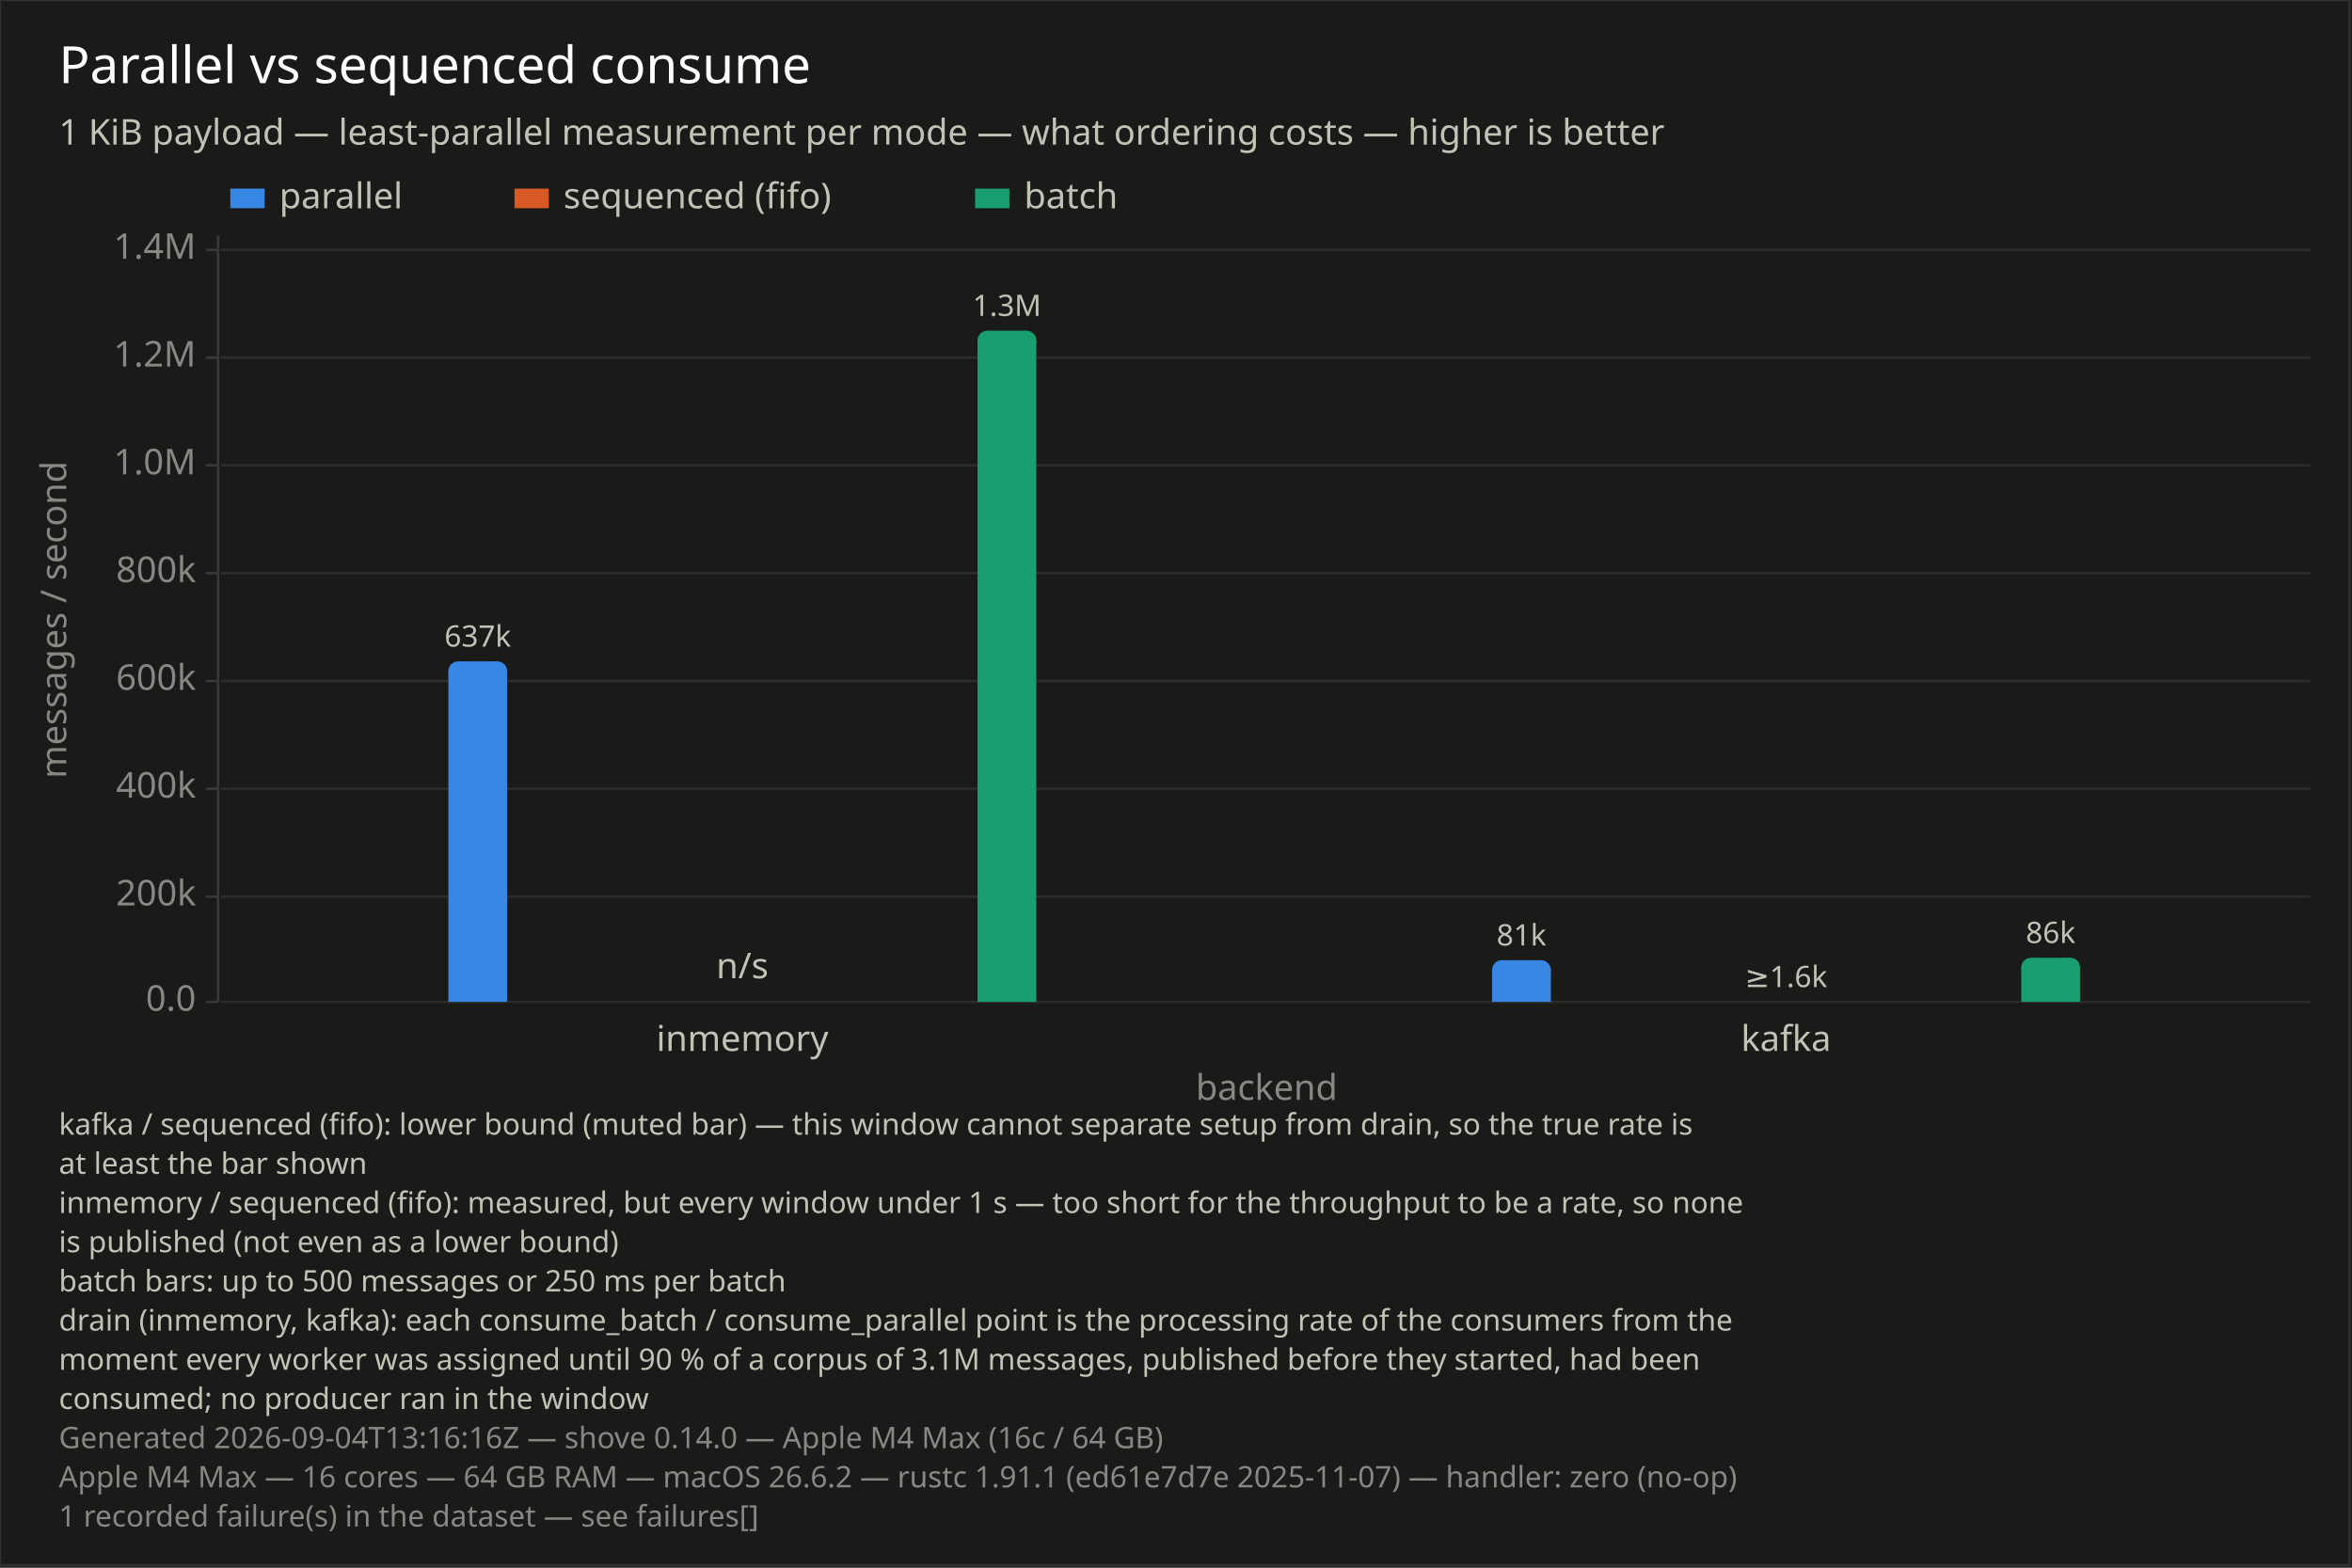
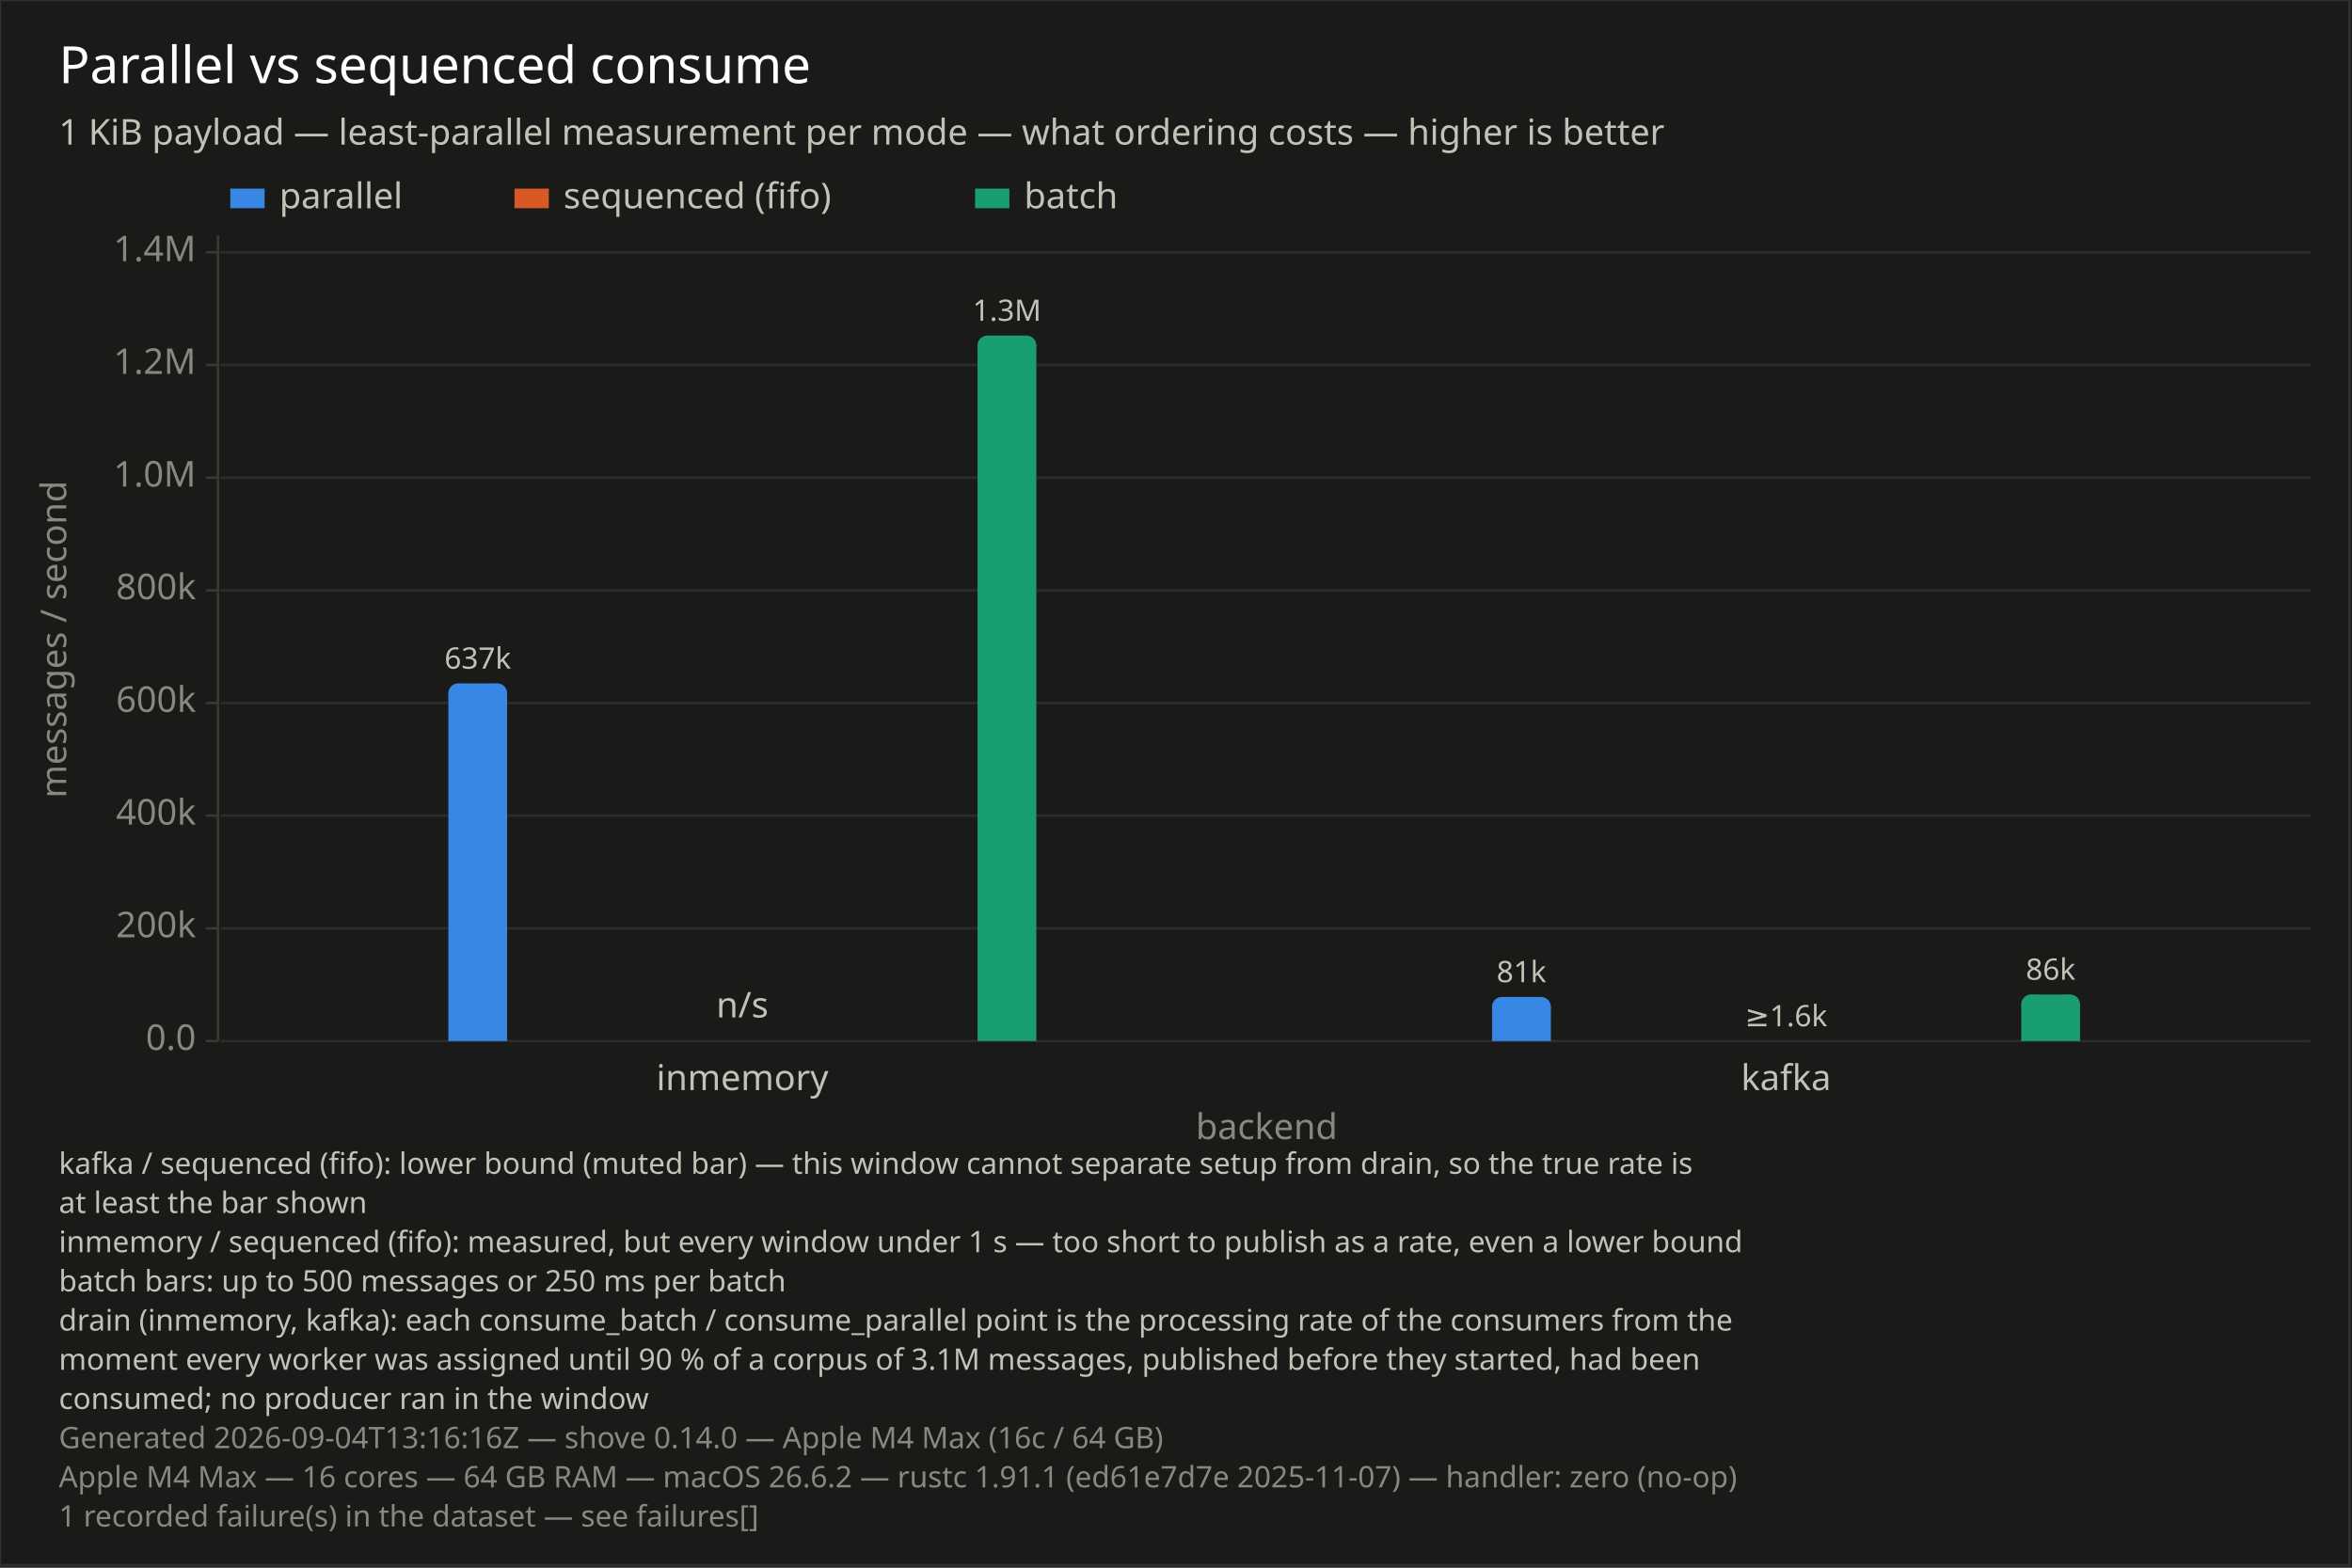
<svg xmlns="http://www.w3.org/2000/svg" width="960" height="640" viewBox="0 0 960 640">
  <rect x="0" y="0" width="960" height="640" opacity="1" fill="#1A1A19" stroke="none" />
  <rect x="0" y="0" width="959" height="639" opacity="0.1" fill="none" stroke="#FFFFFF" />
  <text x="24" y="18" dy="0.76em" text-anchor="start" font-family="sans-serif" font-size="20.968" opacity="1" fill="#FFFFFF">
Parallel vs sequenced consume
</text>
  <text x="24" y="48" dy="0.76em" text-anchor="start" font-family="sans-serif" font-size="14.516" opacity="1" fill="#C3C2B7">
1 KiB payload — least-parallel measurement per mode — what ordering costs — higher is better
</text>
-   <text x="24" y="454" dy="0.76em" text-anchor="start" font-family="sans-serif" font-size="12.097" opacity="1" fill="#C3C2B7">
+   <text x="24" y="470" dy="0.76em" text-anchor="start" font-family="sans-serif" font-size="12.097" opacity="1" fill="#C3C2B7">
kafka / sequenced (fifo): lower bound (muted bar) — this window cannot separate setup from drain, so the true rate is
</text>
-   <text x="24" y="470" dy="0.76em" text-anchor="start" font-family="sans-serif" font-size="12.097" opacity="1" fill="#C3C2B7">
+   <text x="24" y="486" dy="0.76em" text-anchor="start" font-family="sans-serif" font-size="12.097" opacity="1" fill="#C3C2B7">
at least the bar shown
</text>
-   <text x="24" y="486" dy="0.76em" text-anchor="start" font-family="sans-serif" font-size="12.097" opacity="1" fill="#C3C2B7">
- inmemory / sequenced (fifo): measured, but every window under 1 s — too short for the throughput to be a rate, so none
- </text>
  <text x="24" y="502" dy="0.76em" text-anchor="start" font-family="sans-serif" font-size="12.097" opacity="1" fill="#C3C2B7">
- is published (not even as a lower bound)
+ inmemory / sequenced (fifo): measured, but every window under 1 s — too short to publish as a rate, even a lower bound
</text>
  <text x="24" y="518" dy="0.76em" text-anchor="start" font-family="sans-serif" font-size="12.097" opacity="1" fill="#C3C2B7">
batch bars: up to 500 messages or 250 ms per batch
</text>
  <text x="24" y="534" dy="0.76em" text-anchor="start" font-family="sans-serif" font-size="12.097" opacity="1" fill="#C3C2B7">
drain (inmemory, kafka): each consume_batch / consume_parallel point is the processing rate of the consumers from the
</text>
  <text x="24" y="550" dy="0.76em" text-anchor="start" font-family="sans-serif" font-size="12.097" opacity="1" fill="#C3C2B7">
moment every worker was assigned until 90 % of a corpus of 3.1M messages, published before they started, had been
</text>
  <text x="24" y="566" dy="0.76em" text-anchor="start" font-family="sans-serif" font-size="12.097" opacity="1" fill="#C3C2B7">
consumed; no producer ran in the window
</text>
  <text x="24" y="582" dy="0.76em" text-anchor="start" font-family="sans-serif" font-size="12.097" opacity="1" fill="#898781">
Generated 2026-09-04T13:16:16Z — shove 0.14.0 — Apple M4 Max (16c / 64 GB)
</text>
  <text x="24" y="598" dy="0.76em" text-anchor="start" font-family="sans-serif" font-size="12.097" opacity="1" fill="#898781">
Apple M4 Max — 16 cores — 64 GB RAM — macOS 26.6.2 — rustc 1.91.1 (ed61e7d7e 2025-11-07) — handler: zero (no-op)
</text>
  <text x="24" y="614" dy="0.76em" text-anchor="start" font-family="sans-serif" font-size="12.097" opacity="1" fill="#898781">
1 recorded failure(s) in the dataset — see failures[]
</text>
-   <text x="16" y="253" dy="0.76em" text-anchor="middle" font-family="sans-serif" font-size="14.516" opacity="1" fill="#898781" transform="rotate(270, 16, 253)">
+   <text x="16" y="261" dy="0.76em" text-anchor="middle" font-family="sans-serif" font-size="14.516" opacity="1" fill="#898781" transform="rotate(270, 16, 261)">
messages / second
</text>
-   <line opacity="1" stroke="#2C2C2A" stroke-width="1" x1="90" y1="409" x2="943" y2="409" />
-   <line opacity="1" stroke="#2C2C2A" stroke-width="1" x1="90" y1="366" x2="943" y2="366" />
-   <line opacity="1" stroke="#2C2C2A" stroke-width="1" x1="90" y1="322" x2="943" y2="322" />
-   <line opacity="1" stroke="#2C2C2A" stroke-width="1" x1="90" y1="278" x2="943" y2="278" />
-   <line opacity="1" stroke="#2C2C2A" stroke-width="1" x1="90" y1="234" x2="943" y2="234" />
-   <line opacity="1" stroke="#2C2C2A" stroke-width="1" x1="90" y1="190" x2="943" y2="190" />
-   <line opacity="1" stroke="#2C2C2A" stroke-width="1" x1="90" y1="146" x2="943" y2="146" />
-   <line opacity="1" stroke="#2C2C2A" stroke-width="1" x1="90" y1="102" x2="943" y2="102" />
-   <polyline fill="none" opacity="1" stroke="#383835" stroke-width="1" points="89,96 89,409 " />
-   <text x="80" y="409" dy="0.5ex" text-anchor="end" font-family="sans-serif" font-size="14.516" opacity="1" fill="#898781">
+   <line opacity="1" stroke="#2C2C2A" stroke-width="1" x1="90" y1="425" x2="943" y2="425" />
+   <line opacity="1" stroke="#2C2C2A" stroke-width="1" x1="90" y1="379" x2="943" y2="379" />
+   <line opacity="1" stroke="#2C2C2A" stroke-width="1" x1="90" y1="333" x2="943" y2="333" />
+   <line opacity="1" stroke="#2C2C2A" stroke-width="1" x1="90" y1="287" x2="943" y2="287" />
+   <line opacity="1" stroke="#2C2C2A" stroke-width="1" x1="90" y1="241" x2="943" y2="241" />
+   <line opacity="1" stroke="#2C2C2A" stroke-width="1" x1="90" y1="195" x2="943" y2="195" />
+   <line opacity="1" stroke="#2C2C2A" stroke-width="1" x1="90" y1="149" x2="943" y2="149" />
+   <line opacity="1" stroke="#2C2C2A" stroke-width="1" x1="90" y1="103" x2="943" y2="103" />
+   <polyline fill="none" opacity="1" stroke="#383835" stroke-width="1" points="89,96 89,425 " />
+   <text x="80" y="425" dy="0.5ex" text-anchor="end" font-family="sans-serif" font-size="14.516" opacity="1" fill="#898781">
0.0
</text>
-   <polyline fill="none" opacity="1" stroke="#383835" stroke-width="1" points="84,409 89,409 " />
-   <text x="80" y="366" dy="0.5ex" text-anchor="end" font-family="sans-serif" font-size="14.516" opacity="1" fill="#898781">
+   <polyline fill="none" opacity="1" stroke="#383835" stroke-width="1" points="84,425 89,425 " />
+   <text x="80" y="379" dy="0.5ex" text-anchor="end" font-family="sans-serif" font-size="14.516" opacity="1" fill="#898781">
200k
</text>
-   <polyline fill="none" opacity="1" stroke="#383835" stroke-width="1" points="84,366 89,366 " />
-   <text x="80" y="322" dy="0.5ex" text-anchor="end" font-family="sans-serif" font-size="14.516" opacity="1" fill="#898781">
+   <polyline fill="none" opacity="1" stroke="#383835" stroke-width="1" points="84,379 89,379 " />
+   <text x="80" y="333" dy="0.5ex" text-anchor="end" font-family="sans-serif" font-size="14.516" opacity="1" fill="#898781">
400k
</text>
-   <polyline fill="none" opacity="1" stroke="#383835" stroke-width="1" points="84,322 89,322 " />
-   <text x="80" y="278" dy="0.5ex" text-anchor="end" font-family="sans-serif" font-size="14.516" opacity="1" fill="#898781">
+   <polyline fill="none" opacity="1" stroke="#383835" stroke-width="1" points="84,333 89,333 " />
+   <text x="80" y="287" dy="0.5ex" text-anchor="end" font-family="sans-serif" font-size="14.516" opacity="1" fill="#898781">
600k
</text>
-   <polyline fill="none" opacity="1" stroke="#383835" stroke-width="1" points="84,278 89,278 " />
-   <text x="80" y="234" dy="0.5ex" text-anchor="end" font-family="sans-serif" font-size="14.516" opacity="1" fill="#898781">
+   <polyline fill="none" opacity="1" stroke="#383835" stroke-width="1" points="84,287 89,287 " />
+   <text x="80" y="241" dy="0.5ex" text-anchor="end" font-family="sans-serif" font-size="14.516" opacity="1" fill="#898781">
800k
</text>
-   <polyline fill="none" opacity="1" stroke="#383835" stroke-width="1" points="84,234 89,234 " />
-   <text x="80" y="190" dy="0.5ex" text-anchor="end" font-family="sans-serif" font-size="14.516" opacity="1" fill="#898781">
+   <polyline fill="none" opacity="1" stroke="#383835" stroke-width="1" points="84,241 89,241 " />
+   <text x="80" y="195" dy="0.5ex" text-anchor="end" font-family="sans-serif" font-size="14.516" opacity="1" fill="#898781">
1.0M
</text>
-   <polyline fill="none" opacity="1" stroke="#383835" stroke-width="1" points="84,190 89,190 " />
-   <text x="80" y="146" dy="0.5ex" text-anchor="end" font-family="sans-serif" font-size="14.516" opacity="1" fill="#898781">
+   <polyline fill="none" opacity="1" stroke="#383835" stroke-width="1" points="84,195 89,195 " />
+   <text x="80" y="149" dy="0.5ex" text-anchor="end" font-family="sans-serif" font-size="14.516" opacity="1" fill="#898781">
1.2M
</text>
-   <polyline fill="none" opacity="1" stroke="#383835" stroke-width="1" points="84,146 89,146 " />
-   <text x="80" y="102" dy="0.5ex" text-anchor="end" font-family="sans-serif" font-size="14.516" opacity="1" fill="#898781">
+   <polyline fill="none" opacity="1" stroke="#383835" stroke-width="1" points="84,149 89,149 " />
+   <text x="80" y="103" dy="0.5ex" text-anchor="end" font-family="sans-serif" font-size="14.516" opacity="1" fill="#898781">
1.4M
</text>
-   <polyline fill="none" opacity="1" stroke="#383835" stroke-width="1" points="84,102 89,102 " />
-   <rect x="183" y="274" width="24" height="135" opacity="1" fill="#3987E5" stroke="none" />
-   <rect x="187" y="270" width="16" height="5" opacity="1" fill="#3987E5" stroke="none" />
-   <circle cx="187" cy="274" r="4" opacity="1" fill="#3987E5" stroke="none" stroke-width="0" />
-   <circle cx="203" cy="274" r="4" opacity="1" fill="#3987E5" stroke="none" stroke-width="0" />
-   <text x="195" y="267" dy="-0.5ex" text-anchor="middle" font-family="sans-serif" font-size="12.097" opacity="1" fill="#C3C2B7">
+   <polyline fill="none" opacity="1" stroke="#383835" stroke-width="1" points="84,103 89,103 " />
+   <rect x="183" y="283" width="24" height="142" opacity="1" fill="#3987E5" stroke="none" />
+   <rect x="187" y="279" width="16" height="5" opacity="1" fill="#3987E5" stroke="none" />
+   <circle cx="187" cy="283" r="4" opacity="1" fill="#3987E5" stroke="none" stroke-width="0" />
+   <circle cx="203" cy="283" r="4" opacity="1" fill="#3987E5" stroke="none" stroke-width="0" />
+   <text x="195" y="276" dy="-0.5ex" text-anchor="middle" font-family="sans-serif" font-size="12.097" opacity="1" fill="#C3C2B7">
637k
</text>
-   <text x="303" y="403" dy="-0.5ex" text-anchor="middle" font-family="sans-serif" font-size="14.516" opacity="1" fill="#C3C2B7">
+   <text x="303" y="419" dy="-0.5ex" text-anchor="middle" font-family="sans-serif" font-size="14.516" opacity="1" fill="#C3C2B7">
n/s
</text>
-   <rect x="399" y="139" width="24" height="270" opacity="1" fill="#199E70" stroke="none" />
-   <rect x="403" y="135" width="16" height="5" opacity="1" fill="#199E70" stroke="none" />
-   <circle cx="403" cy="139" r="4" opacity="1" fill="#199E70" stroke="none" stroke-width="0" />
-   <circle cx="419" cy="139" r="4" opacity="1" fill="#199E70" stroke="none" stroke-width="0" />
-   <text x="411" y="132" dy="-0.5ex" text-anchor="middle" font-family="sans-serif" font-size="12.097" opacity="1" fill="#C3C2B7">
+   <rect x="399" y="141" width="24" height="284" opacity="1" fill="#199E70" stroke="none" />
+   <rect x="403" y="137" width="16" height="5" opacity="1" fill="#199E70" stroke="none" />
+   <circle cx="403" cy="141" r="4" opacity="1" fill="#199E70" stroke="none" stroke-width="0" />
+   <circle cx="419" cy="141" r="4" opacity="1" fill="#199E70" stroke="none" stroke-width="0" />
+   <text x="411" y="134" dy="-0.5ex" text-anchor="middle" font-family="sans-serif" font-size="12.097" opacity="1" fill="#C3C2B7">
1.3M
</text>
-   <rect x="609" y="396" width="24" height="13" opacity="1" fill="#3987E5" stroke="none" />
-   <rect x="613" y="392" width="16" height="5" opacity="1" fill="#3987E5" stroke="none" />
-   <circle cx="613" cy="396" r="4" opacity="1" fill="#3987E5" stroke="none" stroke-width="0" />
-   <circle cx="629" cy="396" r="4" opacity="1" fill="#3987E5" stroke="none" stroke-width="0" />
-   <text x="621" y="389" dy="-0.5ex" text-anchor="middle" font-family="sans-serif" font-size="12.097" opacity="1" fill="#C3C2B7">
+   <rect x="609" y="411" width="24" height="14" opacity="1" fill="#3987E5" stroke="none" />
+   <rect x="613" y="407" width="16" height="5" opacity="1" fill="#3987E5" stroke="none" />
+   <circle cx="613" cy="411" r="4" opacity="1" fill="#3987E5" stroke="none" stroke-width="0" />
+   <circle cx="629" cy="411" r="4" opacity="1" fill="#3987E5" stroke="none" stroke-width="0" />
+   <text x="621" y="404" dy="-0.5ex" text-anchor="middle" font-family="sans-serif" font-size="12.097" opacity="1" fill="#C3C2B7">
81k
</text>
-   <text x="729" y="406" dy="-0.5ex" text-anchor="middle" font-family="sans-serif" font-size="12.097" opacity="1" fill="#C3C2B7">
+   <text x="729" y="422" dy="-0.5ex" text-anchor="middle" font-family="sans-serif" font-size="12.097" opacity="1" fill="#C3C2B7">
≥1.6k
</text>
-   <rect x="825" y="395" width="24" height="14" opacity="1" fill="#199E70" stroke="none" />
-   <rect x="829" y="391" width="16" height="5" opacity="1" fill="#199E70" stroke="none" />
-   <circle cx="829" cy="395" r="4" opacity="1" fill="#199E70" stroke="none" stroke-width="0" />
-   <circle cx="845" cy="395" r="4" opacity="1" fill="#199E70" stroke="none" stroke-width="0" />
-   <text x="837" y="388" dy="-0.5ex" text-anchor="middle" font-family="sans-serif" font-size="12.097" opacity="1" fill="#C3C2B7">
+   <rect x="825" y="410" width="24" height="15" opacity="1" fill="#199E70" stroke="none" />
+   <rect x="829" y="406" width="16" height="5" opacity="1" fill="#199E70" stroke="none" />
+   <circle cx="829" cy="410" r="4" opacity="1" fill="#199E70" stroke="none" stroke-width="0" />
+   <circle cx="845" cy="410" r="4" opacity="1" fill="#199E70" stroke="none" stroke-width="0" />
+   <text x="837" y="403" dy="-0.5ex" text-anchor="middle" font-family="sans-serif" font-size="12.097" opacity="1" fill="#C3C2B7">
86k
</text>
-   <text x="303" y="418" dy="0.76em" text-anchor="middle" font-family="sans-serif" font-size="14.516" opacity="1" fill="#C3C2B7">
+   <text x="303" y="434" dy="0.76em" text-anchor="middle" font-family="sans-serif" font-size="14.516" opacity="1" fill="#C3C2B7">
inmemory
</text>
-   <text x="729" y="418" dy="0.76em" text-anchor="middle" font-family="sans-serif" font-size="14.516" opacity="1" fill="#C3C2B7">
+   <text x="729" y="434" dy="0.76em" text-anchor="middle" font-family="sans-serif" font-size="14.516" opacity="1" fill="#C3C2B7">
kafka
</text>
-   <text x="517" y="438" dy="0.76em" text-anchor="middle" font-family="sans-serif" font-size="14.516" opacity="1" fill="#898781">
+   <text x="517" y="454" dy="0.76em" text-anchor="middle" font-family="sans-serif" font-size="14.516" opacity="1" fill="#898781">
backend
</text>
  <rect x="94" y="77" width="14" height="8" opacity="1" fill="#3987E5" stroke="none" />
  <text x="114" y="74" dy="0.76em" text-anchor="start" font-family="sans-serif" font-size="14.516" opacity="1" fill="#C3C2B7">
parallel
</text>
  <rect x="210" y="77" width="14" height="8" opacity="1" fill="#D95926" stroke="none" />
  <text x="230" y="74" dy="0.76em" text-anchor="start" font-family="sans-serif" font-size="14.516" opacity="1" fill="#C3C2B7">
sequenced (fifo)
</text>
  <rect x="398" y="77" width="14" height="8" opacity="1" fill="#199E70" stroke="none" />
  <text x="418" y="74" dy="0.76em" text-anchor="start" font-family="sans-serif" font-size="14.516" opacity="1" fill="#C3C2B7">
batch
</text>
</svg>
